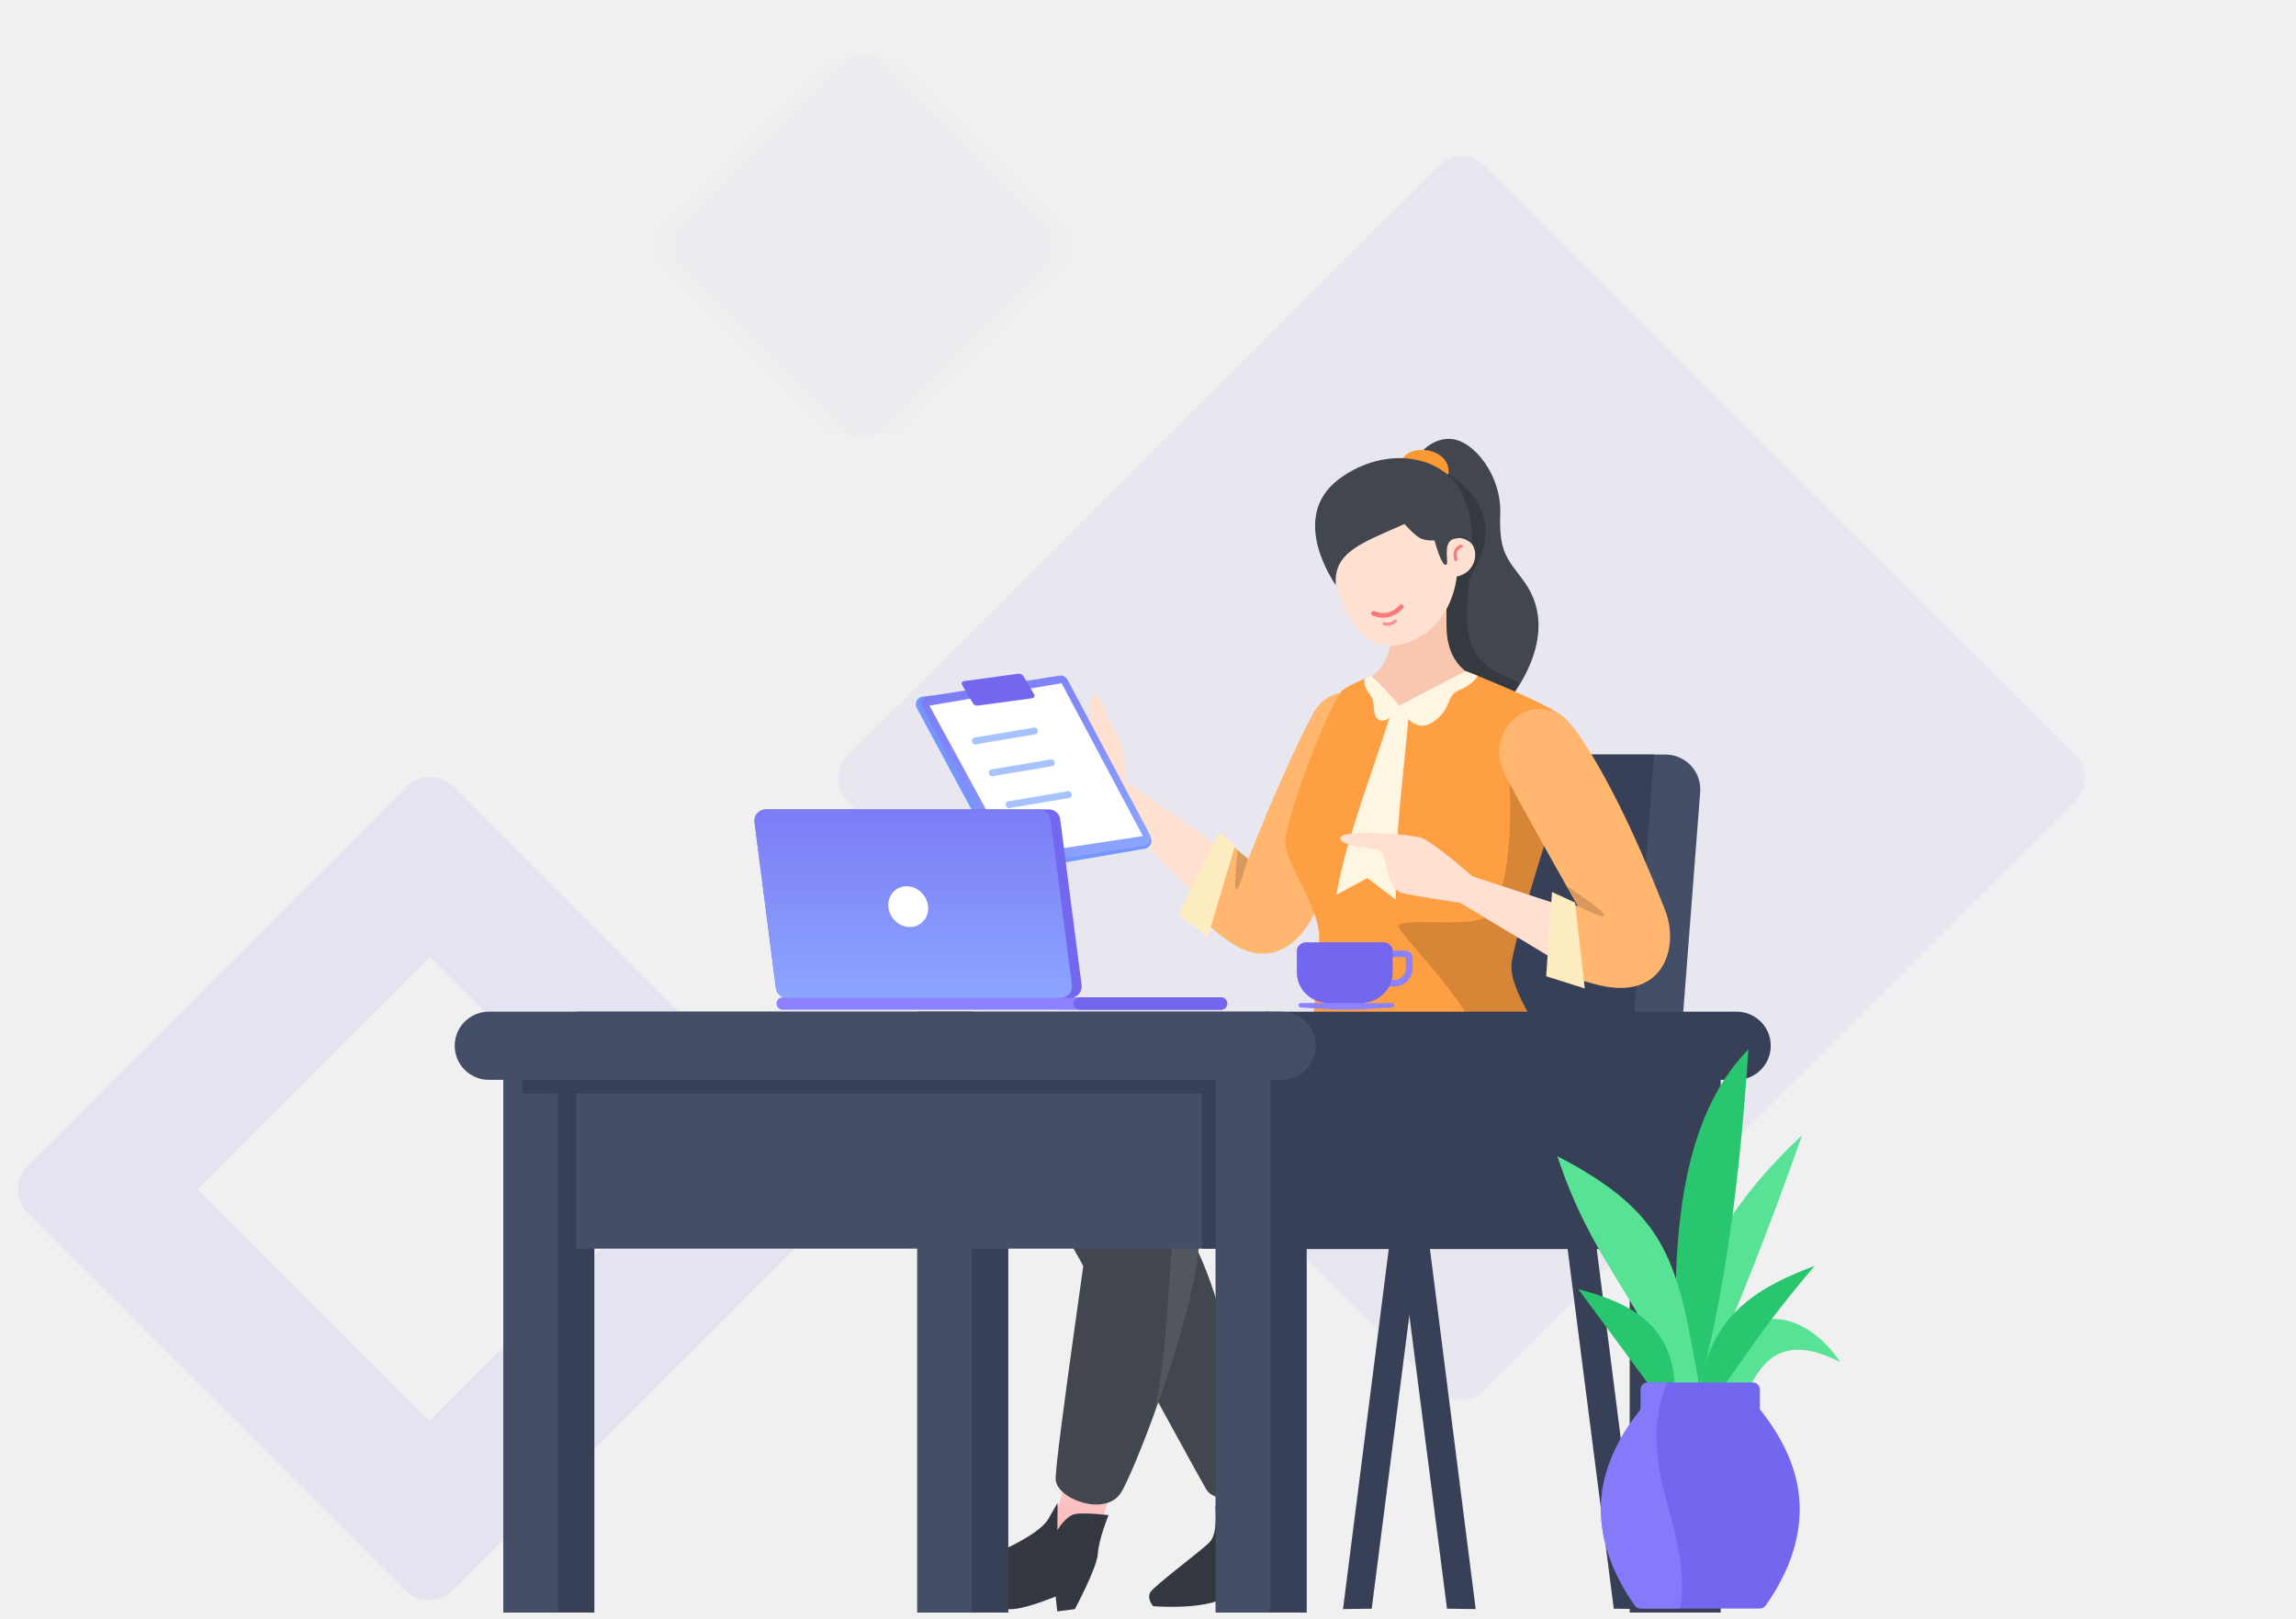
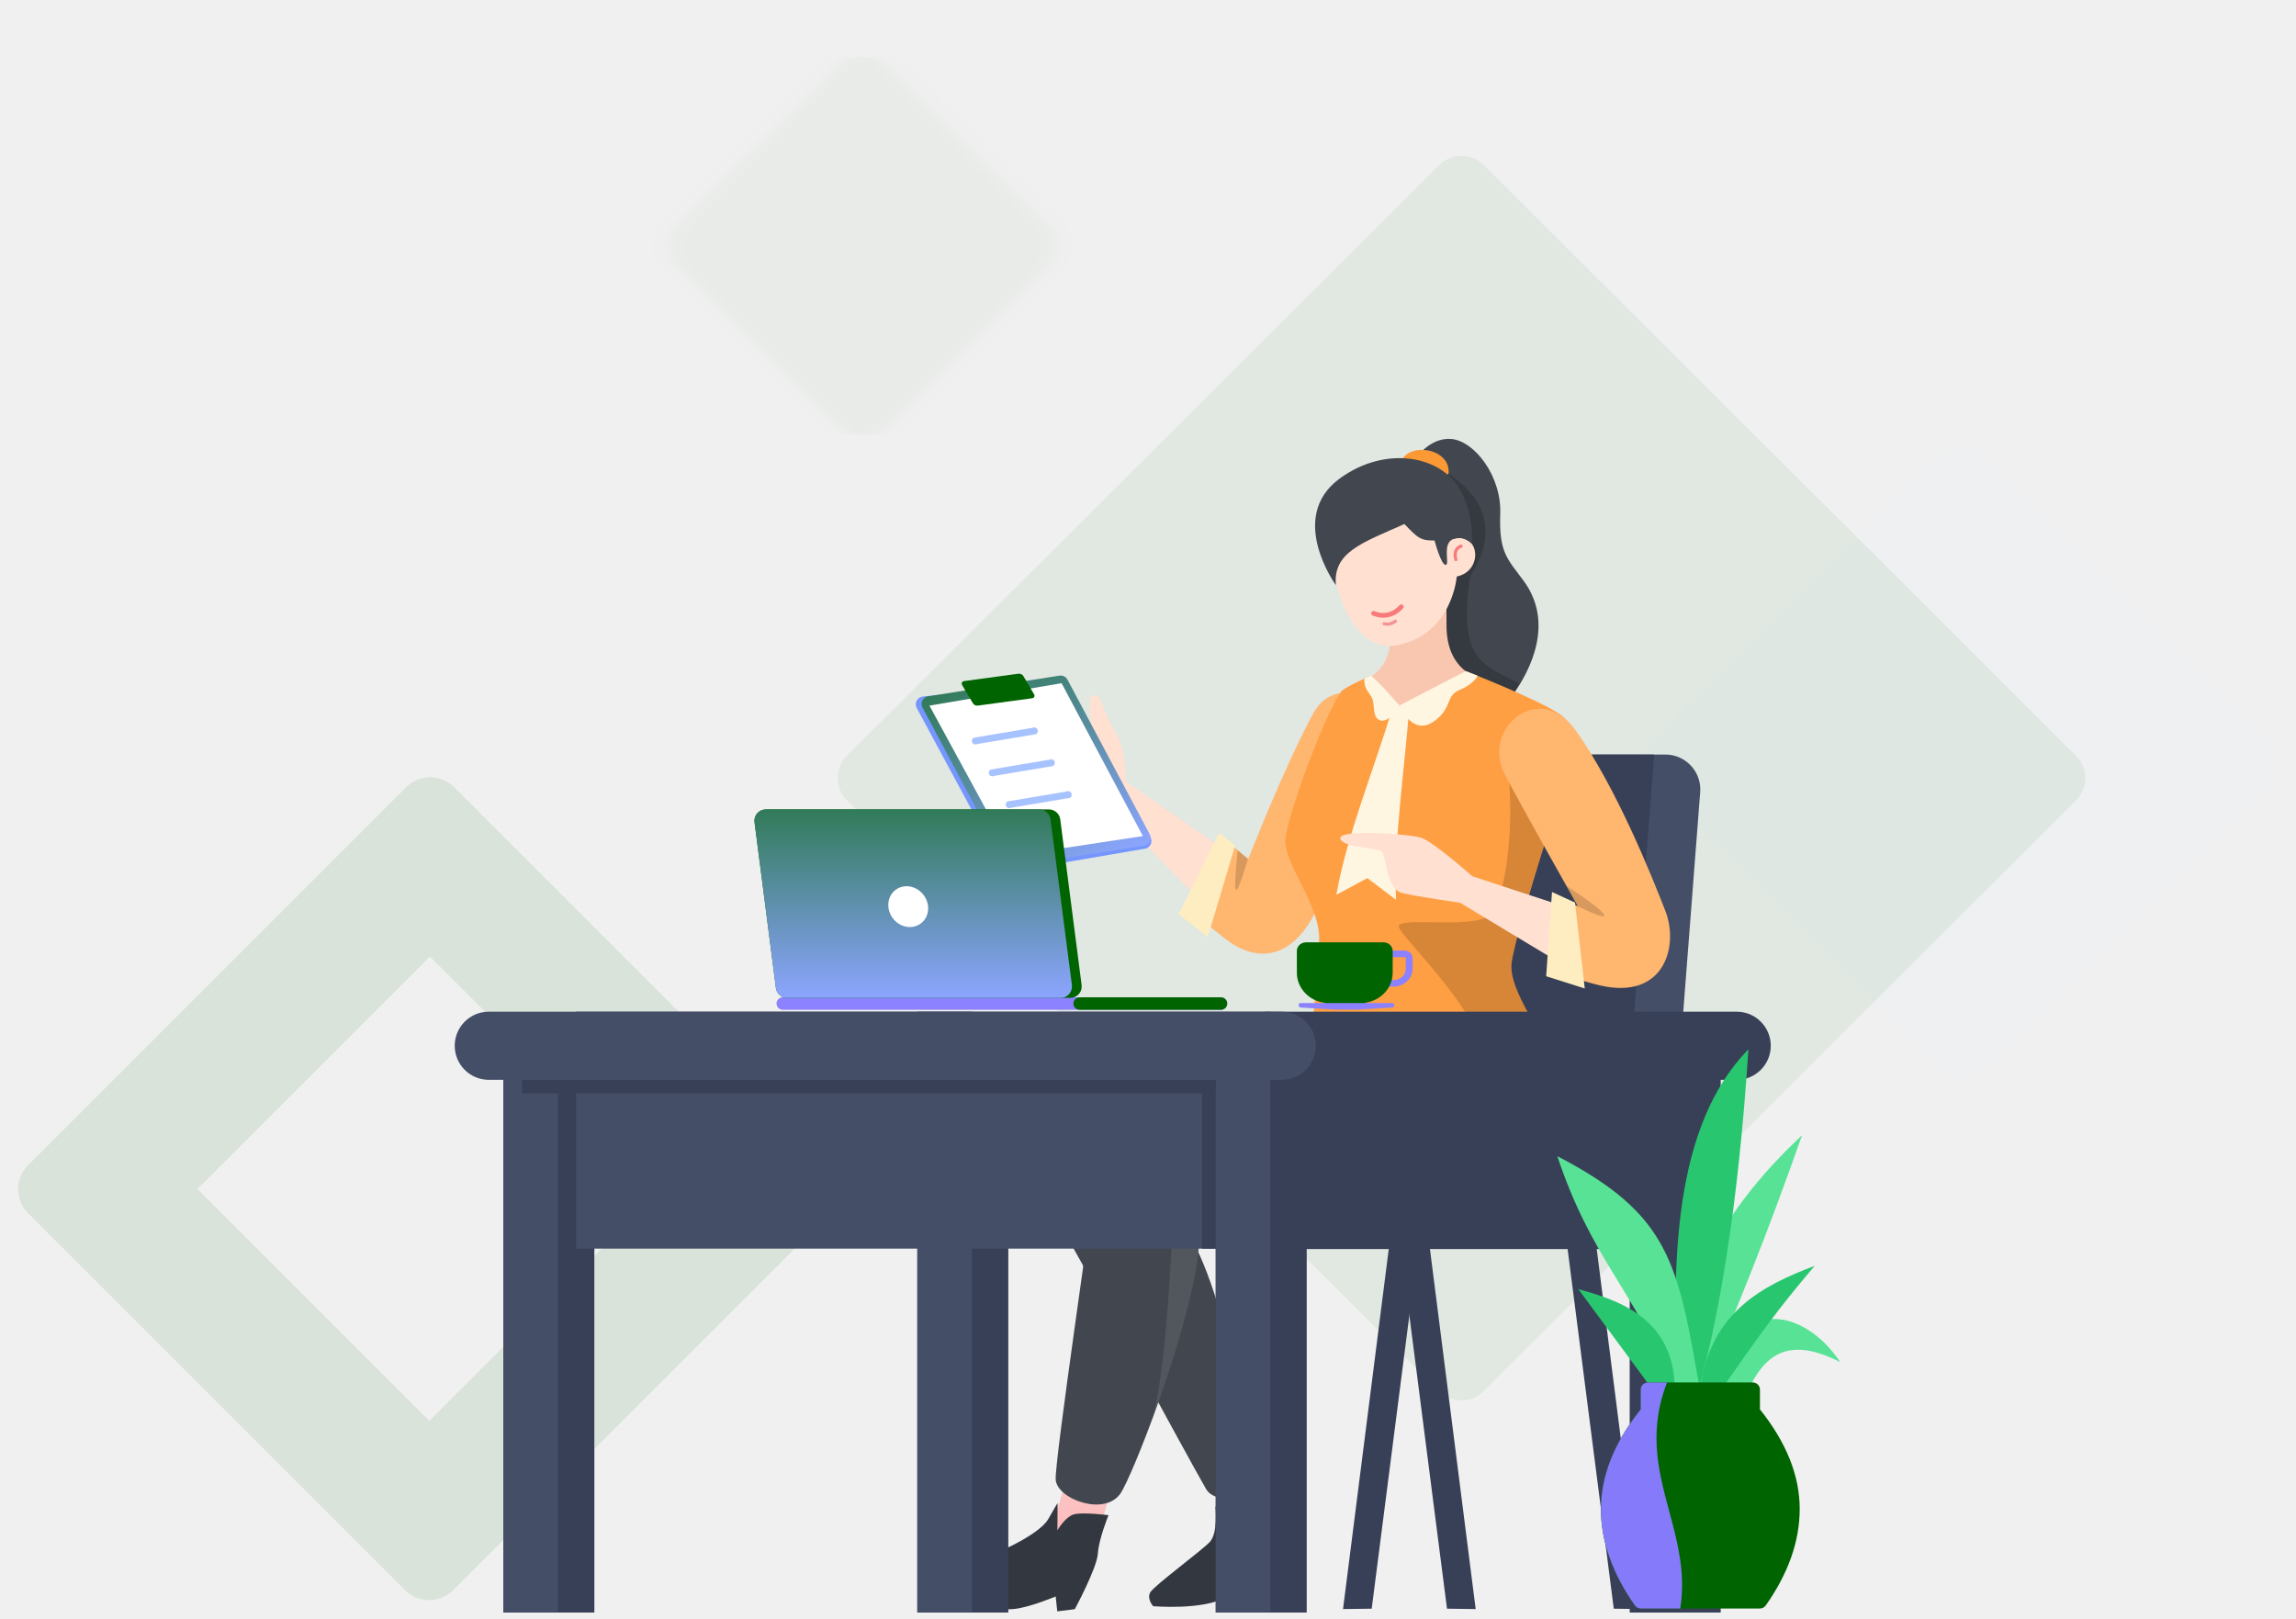
<svg xmlns="http://www.w3.org/2000/svg" xmlns:xlink="http://www.w3.org/1999/xlink" width="729px" height="514px" viewBox="0 0 729 514" version="1.1">
  <defs>
    <filter x="-9.8%" y="-9.8%" width="119.7%" height="119.7%" filterUnits="objectBoundingBox" id="filter-1">
      <feGaussianBlur stdDeviation="3" in="SourceGraphic" />
    </filter>
    <linearGradient x1="43.252%" y1="-28.186%" x2="50%" y2="91.05%" id="linearGradient-2">
      <stop stop-color="#FDC6C6" offset="0%" />
      <stop stop-color="#FAB2B2" offset="100%" />
    </linearGradient>
    <linearGradient x1="42.314%" y1="8.689%" x2="50%" y2="71.69%" id="linearGradient-3">
      <stop stop-color="#FDC6C6" offset="0%" />
      <stop stop-color="#FAB2B2" offset="100%" />
    </linearGradient>
    <linearGradient x1="68.669%" y1="-53.107%" x2="68.669%" y2="100%" id="linearGradient-4">
-       <stop stop-color="#7367F0" offset="0%" />
+       <stop stop-color="#006400" offset="0%" />
      <stop stop-color="#8CA5FF" offset="100%" />
    </linearGradient>
    <linearGradient x1="68.669%" y1="-53.107%" x2="68.669%" y2="100%" id="linearGradient-5">
-       <stop stop-color="#7367F0" offset="0%" />
+       <stop stop-color="#006400" offset="0%" />
      <stop stop-color="#8CA5FF" offset="100%" />
    </linearGradient>
    <path d="M14.916,0.122 L48.19,0.122 C49.457,0.122 50.484,1.142 50.484,2.401 L50.484,8.668 C58.898,19.208 63.105,29.748 63.105,40.288 C63.105,50.503 59.513,60.718 52.328,70.934 C51.898,71.544 51.196,71.907 50.446,71.907 L12.659,71.907 C11.909,71.907 11.207,71.544 10.778,70.934 C3.593,60.718 0,50.503 0,40.288 C0,29.946 4.05,19.605 12.149,9.264 L12.621,8.668 L12.621,2.401 C12.621,1.142 13.648,0.122 14.916,0.122 Z" id="path-6" />
  </defs>
  <g id="📝-Pages-New" stroke="none" stroke-width="1" fill="none" fill-rule="evenodd">
    <g id="Verify-Email" transform="translate(-113, -277)">
      <g id="verify-email-illustration" transform="translate(113, 290)">
        <g id="Shape" transform="translate(0.5, 0)">
          <path d="M558.525,155.012 L686.343,155.169 C691.856,155.176 696.324,159.644 696.331,165.157 L696.488,292.975 C696.494,298.498 692.023,302.981 686.5,302.988 C686.492,302.988 686.484,302.988 686.475,302.988 L558.657,302.831 C553.144,302.824 548.676,298.356 548.669,292.843 L548.512,165.025 C548.506,159.502 552.977,155.019 558.5,155.012 C558.508,155.012 558.516,155.012 558.525,155.012 Z" id="Rectangle" fill="#BFE7FF" opacity="0.04" transform="translate(622.5, 229) rotate(-45) translate(-622.5, -229) " />
-           <path d="M237.807,19.423 L309.025,19.511 C314.539,19.517 319.006,23.985 319.013,29.498 L319.101,100.717 C319.107,106.239 314.636,110.722 309.113,110.729 C309.105,110.729 309.097,110.729 309.088,110.729 L237.87,110.641 C232.357,110.635 227.889,106.167 227.882,100.654 L227.795,29.435 C227.788,23.912 232.26,19.43 237.783,19.423 C237.791,19.423 237.799,19.423 237.807,19.423 Z" id="Rectangle" fill="#7367F0" opacity="0.038" filter="url(#filter-1)" transform="translate(273.4478, 65.07592) rotate(-45) translate(-273.4478, -65.07592) " />
-           <path d="M330.589,91.106 L596.189,91.433 C601.702,91.44 606.17,95.907 606.177,101.42 L606.503,367.021 C606.51,372.544 602.038,377.026 596.515,377.033 C596.507,377.033 596.499,377.033 596.491,377.033 L330.891,376.707 C325.377,376.7 320.91,372.232 320.903,366.719 L320.576,101.119 C320.57,95.596 325.041,91.113 330.564,91.106 C330.572,91.106 330.581,91.106 330.589,91.106 Z" id="Rectangle" fill="#7367F0" opacity="0.066" transform="translate(463.5398, 234.0697) rotate(-45) translate(-463.5398, -234.0697) " />
-           <path d="M220.715,269 C226.72,269 231.588,273.856 231.588,279.846 L231.588,449.044 C231.588,455.034 226.72,459.89 220.715,459.89 L51.102,459.89 C45.097,459.89 40.229,455.034 40.229,449.044 L40.229,279.846 C40.229,273.856 45.097,269 51.102,269 L220.715,269 Z M188.097,312.384 L83.72,312.384 L83.72,416.505 L188.097,416.505 L188.097,312.384 Z" id="Rectangle" fill="#7367F0" fill-rule="nonzero" opacity="0.09" transform="translate(135.9084, 364.445) rotate(-45) translate(-135.9084, -364.445) " />
+           <path d="M237.807,19.423 L309.025,19.511 C314.539,19.517 319.006,23.985 319.013,29.498 L319.101,100.717 C319.107,106.239 314.636,110.722 309.113,110.729 C309.105,110.729 309.097,110.729 309.088,110.729 L237.87,110.641 C232.357,110.635 227.889,106.167 227.882,100.654 L227.795,29.435 C227.788,23.912 232.26,19.43 237.783,19.423 C237.791,19.423 237.799,19.423 237.807,19.423 Z" id="Rectangle" fill="#006400" opacity="0.038" filter="url(#filter-1)" transform="translate(273.4478, 65.07592) rotate(-45) translate(-273.4478, -65.07592) " />
+           <path d="M330.589,91.106 L596.189,91.433 C601.702,91.44 606.17,95.907 606.177,101.42 L606.503,367.021 C606.51,372.544 602.038,377.026 596.515,377.033 C596.507,377.033 596.499,377.033 596.491,377.033 L330.891,376.707 C325.377,376.7 320.91,372.232 320.903,366.719 L320.576,101.119 C320.57,95.596 325.041,91.113 330.564,91.106 C330.572,91.106 330.581,91.106 330.589,91.106 Z" id="Rectangle" fill="#006400" opacity="0.066" transform="translate(463.5398, 234.0697) rotate(-45) translate(-463.5398, -234.0697) " />
+           <path d="M220.715,269 C226.72,269 231.588,273.856 231.588,279.846 L231.588,449.044 C231.588,455.034 226.72,459.89 220.715,459.89 L51.102,459.89 C45.097,459.89 40.229,455.034 40.229,449.044 L40.229,279.846 C40.229,273.856 45.097,269 51.102,269 L220.715,269 Z M188.097,312.384 L83.72,312.384 L83.72,416.505 L188.097,416.505 L188.097,312.384 Z" id="Rectangle" fill="#006400" fill-rule="nonzero" opacity="0.09" transform="translate(135.9084, 364.445) rotate(-45) translate(-135.9084, -364.445) " />
        </g>
        <g id="Illustration" transform="translate(143.5, 122)">
          <g id="Chair4" transform="translate(228.7688, 104.5922)">
            <polygon id="Path" fill="#374057" points="71.522 134.586 54.153 271.344 63.26 271.224 80.628 135.866" />
            <polygon id="Path" fill="#374057" transform="translate(83.03507, 202.9649) scale(-1, 1) translate(-83.03507, -202.9649) " points="87.166 134.586 69.798 271.344 78.904 271.224 96.273 135.866" />
            <polygon id="Path" fill="#374057" transform="translate(135.985, 202.9649) scale(-1, 1) translate(-135.985, -202.9649) " points="140.116 134.586 122.747 271.344 131.854 271.224 149.222 135.866" />
            <path d="M0,144.995 L0,138.596 C1.73433191e-14,132.472 4.964,127.508 11.088,127.508 L76.885,127.508 C82.605,127.508 87.386,123.156 87.924,117.462 L98.061,10.046 C98.599,4.351 103.38,5.88268166e-15 109.1,0 L156.501,0 C162.625,1.69683486e-14 167.589,4.964 167.589,11.088 C167.589,11.372 167.578,11.657 167.556,11.94 L157.232,145.847 C156.787,151.623 151.97,156.083 146.177,156.083 L11.088,156.083 C4.964,156.083 9.63172524e-15,151.119 0,144.995 Z" id="Path" fill="#454E67" />
            <path d="M152.955,-4.54747351e-13 L142.793,131.442 C142.347,137.217 137.53,141.675 131.738,141.675 L0,141.675 L0,138.233 C-1.88432012e-14,132.11 4.964,127.145 11.088,127.145 L76.675,127.145 C82.394,127.145 87.175,122.796 87.714,117.102 L97.847,10.043 C98.386,4.35 103.167,-4.44815005e-13 108.886,-4.54747351e-13 L152.955,-4.54747351e-13 Z" id="Combined-Shape" fill="#374057" />
          </g>
          <g id="Wom3.4" transform="translate(268.2937, 188.5) scale(-1, 1) translate(-268.2937, -188.5) translate(149.7937, 0)">
            <g id="LLeg" transform="translate(53.06011, 197.6413)">
              <path d="M93.573,133.787 C93.573,133.787 86.05,151.826 92.217,156.608 C98.393,161.391 110.405,173.217 110.405,173.217 L71.485,164.776 L81.093,131.681 L93.573,133.787 Z" id="Path" fill="url(#linearGradient-2)" />
              <path d="M91.338,145.666 C91.338,145.666 90.382,154.131 93.142,157.02 C95.902,159.907 110.846,170.903 112.016,172.989 C113.187,175.077 111.093,177.379 111.093,177.379 C111.093,177.379 94.952,178.781 87.693,174.37 C82.452,171.184 74.636,165.464 74.636,165.464 L72.566,171.089 L66.698,170.85 C66.698,170.85 65.921,163.918 67.313,160.595 C68.706,157.27 75.877,140.354 75.877,140.354 C75.877,140.354 78.638,142.833 81.571,144.082 C84.504,145.33 88.178,148.75 88.178,148.75 L91.338,145.666 Z" id="Path" fill="#323740" />
              <path d="M28.463,0.045 C41.548,0.629 114.377,16.716 127.609,19.449 C140.841,22.182 152.027,36.971 141.937,54.096 C130.605,73.319 101.365,127.913 94.266,140.22 C90.752,146.312 73.025,142.896 77.189,132.672 C84.951,113.613 88.556,65.735 108.346,48.277 C108.346,48.277 41.792,59.845 13.043,46.595 C-7.85,36.962 -3.124,-1.365 28.463,0.045 Z" id="Path" fill="#42474F" />
            </g>
            <g id="LArm" transform="translate(90.17256, 84.95714)">
              <path d="M82.631,28.292 C82.631,28.292 82.483,17.659 86.208,12.102 C89.932,6.545 90.08,0.642 92.898,0.835 C95.717,1.028 92.926,14.748 92.926,14.748 C92.926,14.748 96.503,13.384 99.072,11.658 C101.641,9.932 109.432,1.423 111.252,2.931 C114.339,5.5 109.367,19.992 106.659,22.889 C103.942,25.787 89.1,35.318 89.1,35.318 L52.747,72.442 L45.922,53.582 L82.631,28.292 Z" id="Path" fill="#FFE0D1" />
              <path d="M2.218,24.785 C8.305,38.884 19.45,64.786 24.045,72.513 C29.803,82.191 38.883,86.454 49.514,79.274 C51.396,78.003 55.203,74.94 60.935,70.085 L50.53,47.216 C46.031,50.925 43.781,52.779 43.781,52.779 C43.781,52.779 32.358,23.534 23.168,6.593 C15.21,-8.064 -7.047,3.35 2.218,24.785 Z" id="Path" fill="#FFB66F" />
              <path d="M43.899,52.794 C45.945,59.723 47.207,62.987 47.685,62.585 C48.163,62.184 47.98,58.015 47.137,50.078 L43.899,52.794 Z" id="Path" fill-opacity="0.16" fill="#000000" />
              <polygon id="Path-65" fill="#FFEDC2" points="47.944 48.482 56.645 77.584 65.887 70.34 53.024 44.541" />
            </g>
            <g id="Head" transform="translate(35.1804, 0)">
              <g id="Group-21" transform="translate(33.16312, 49.21262) rotate(12) translate(-33.16312, -49.21262) translate(9.663122, 4.712621)">
                <path d="M28.359,4.77 C28.359,4.77 22.321,-1.653 15.347,0.408 C8.374,2.469 2.067,15.102 5.062,26.977 C8.042,38.853 5.803,41.297 2.188,49.301 C-7.523,70.832 18.237,88.145 18.237,88.145 L46.31,82.186 L36.282,29.745 L28.359,4.77 Z" id="Path" fill="#42474F" />
                <path d="M18.141,11.452 C1.787,28.575 15.971,41.399 18.643,44.549 C27.826,69.656 20.521,72.598 10.301,80.817 L15.796,87.088 L31.549,80.511 L31.043,10.075 L18.141,11.452 Z" id="Path-50" fill-opacity="0.199" fill="#000000" />
              </g>
              <path d="M25.565,80.199 C25.565,80.199 35.533,78.198 35.829,64.233 C36.125,50.268 34.483,45.501 34.483,45.501 L53.281,45.162 C53.281,45.162 53.486,60.726 53.489,66.355 C53.497,80.043 64.046,81.631 64.046,81.631 C64.046,81.631 61.853,92.458 44.82,93.415 C31.521,94.163 25.565,80.199 25.565,80.199 Z" id="Path" fill="#F9C7B0" />
              <g id="Group-20" transform="translate(51.64186, 39.99331) rotate(12) translate(-51.64186, -39.99331) translate(26.64186, 9.99331)">
                <path d="M3.768,9.285 C1.424,1.549 14.02,-3.131 17.721,2.443 C17.721,2.443 19.535,7.725 15.753,10.741 C10.635,14.809 3.768,9.285 3.768,9.285 Z" id="Path" fill="#FB9934" />
                <path d="M6.346,29.948 C-2.04,29.624 -0.672,41.884 8.039,41.867 C8.039,41.867 13.099,59.283 30.664,59.283 C44.93,59.283 45.858,38.985 45.988,34.935 C46.127,30.618 46.145,16.434 46.145,16.434 L6.019,16.415 L6.346,29.948 Z" id="Path" fill="#FFE0D1" />
                <path d="M10.746,37.508 C12.173,37.119 12.56,29.202 12.56,29.202 C16.832,28.355 17.584,27.392 20.813,22.102 C35.151,25.154 44.886,26.086 46.145,36.572 C46.145,36.572 56.913,12.36 38.046,3.755 C21.451,-3.804 3.941,3.298 0.886,16.498 C-1.278,25.816 1.203,32.66 1.203,32.66 C1.203,32.66 3.376,29.202 6.945,30.066 C10.513,30.929 9.318,37.898 10.746,37.508 Z" id="Path" fill="#42474F" />
                <path d="M27.588,46.185 C27.588,46.185 30.474,50.843 36.107,49.189" id="Path" stroke="#F77B7B" stroke-width="1.5" stroke-linecap="round" transform="translate(31.84753, 47.86466) rotate(-18) translate(-31.84753, -47.86466) " />
                <path d="M30.033,51.744 C31.355,52.299 32.609,52.298 33.706,51.662" id="Path" stroke="#F49494" stroke-linecap="round" transform="translate(31.8695, 51.90594) rotate(2) translate(-31.8695, -51.90594) " />
                <path d="M6.733,36.748 C7.259,34.852 7.025,33.195 5.139,32.437" id="Path-8" stroke="#F77B7B" stroke-linecap="round" transform="translate(6.058119, 34.59279) rotate(-13) translate(-6.058119, -34.59279) " />
              </g>
            </g>
            <g id="Group-19" transform="translate(30.63051, 78.10247)">
              <path d="M64.666,1.663 C64.895,1.651 72.933,5.174 73.859,6.532 C79.889,15.379 90.961,46.516 91.531,53.271 C92.173,61.063 80.941,73.475 80.804,84.754 C80.681,96.035 85.608,130.001 83.697,133.174 C81.801,136.347 69.339,151.419 66.739,151.48 C64.125,151.542 62.173,143.629 58.213,143.801 C54.268,143.973 46.042,154.464 42.494,154.39 C38.962,154.312 2.357,131.123 5.155,124.516 C7.968,117.909 21.026,101.49 19.696,92.487 C18.381,83.487 7.876,50.259 4.084,38.951 C0.308,27.642 -2.735,18.633 4.314,13.767 C11.363,8.901 34.299,0 34.299,0 L54.834,11.487 C54.834,11.487 63.473,1.72 64.666,1.663 Z" id="Path" fill="#FF9F43" />
              <path d="M57.364,11.168 C63.523,31.649 71.976,51.83 75.361,71.035 L65.514,65.73 L56.432,72.612 C57.073,52.645 53.721,31.68 52.18,11.168 L57.364,11.168 Z" id="Path" fill="#FFF6E1" />
              <path d="M21.39,26.894 L21.156,28.55 C18.397,49.118 21.662,74.076 27.321,77.884 C33.097,81.771 55.58,77.956 55.58,81.034 C55.58,84.113 24.51,112.323 29.611,125.809 C32.415,133.224 31.476,139.818 26.794,145.592 L25.434,144.678 C14.822,137.48 3.556,128.291 5.155,124.516 C7.968,117.909 21.026,101.49 19.696,92.487 C18.434,83.847 8.702,52.879 4.571,40.41 L3.255,36.457 C1.725,31.821 0.452,27.623 0.144,24 L1.094,23.384 C16.269,13.657 23.034,14.827 21.39,26.894 L21.39,26.894 Z" id="Path" fill-opacity="0.16" fill="#000000" />
              <path d="M30.508,1.45 L34.299,0 L55.284,10.893 C55.284,10.893 51.338,20.934 44.351,15.934 C38.361,11.658 40.888,7.895 36.193,5.954 C31.514,4.013 30.508,1.45 30.508,1.45 Z" id="Path" fill="#FFF6E1" />
              <path d="M55.284,10.893 C56.806,14.271 59.899,16.246 61.497,15.632 C64.136,14.618 63.003,10.579 64.043,8.539 C64.788,7.091 65.27,6.872 65.922,5.513 C66.527,4.267 66.552,2.77 66.397,2.357 L64.332,1.419 C62.441,3.203 61.055,4.567 60.175,5.513 C59.079,6.692 57.448,8.485 55.284,10.893 Z" id="Path" fill="#FFF6E1" />
            </g>
            <g id="RArm" transform="translate(0, 90.08435)">
              <path d="M62.811,53.159 C62.811,53.159 75.166,42.238 78.948,40.971 C82.73,39.703 104.882,38.181 104.743,41.045 C104.583,44.113 92.686,43.936 91.453,45.446 C90.22,46.954 89.94,57.271 85.28,58.429 C80.629,59.587 66.686,61.584 66.686,61.584 L33.335,81.672 L31.91,63.318 L62.811,53.159 Z" id="Path" fill="#FFE0D1" />
              <path d="M29.941,6.92 C16.924,25.267 5.81,53.214 1.545,64.11 C-2.721,75.006 1.582,91.441 20.34,88.214 C22.452,87.851 25.876,86.941 30.613,85.485 L35.096,60.249 C31.241,61.866 29.314,62.674 29.314,62.674 C29.314,62.674 47.957,29.67 52.51,20.823 C60.114,6.047 41.407,-9.246 29.941,6.92 Z" id="Path" fill="#FFB66F" />
              <path d="M29.314,62.674 C23,65.754 20.241,66.616 21.035,65.261 C21.829,63.907 25.779,60.905 32.886,56.256 L29.314,62.674 Z" id="Path" fill-opacity="0.16" fill="#000000" />
              <polygon id="Path-64" fill="#FFEDC2" points="30.217 61.508 27.12 88.795 39.366 84.908 37.518 58.166" />
            </g>
            <g id="RLeg" transform="translate(30.1152, 191.9126)">
              <path d="M161.968,140.125 C161.968,140.125 161.741,157.986 176.477,164.663 C191.204,171.34 201.696,170.938 200.361,176.1 C199.025,181.262 160.693,181.054 157.114,177.016 C154.062,173.582 147.428,141.603 145.601,144.048 L161.968,140.125 Z" id="Path" fill="url(#linearGradient-3)" />
              <path d="M148.223,154.204 C148.223,154.204 151.32,161.789 151.593,166.385 C151.867,170.983 158.916,184.054 158.916,184.054 L164.486,184.752 L164.995,180.013 C164.995,180.013 173.056,183.444 178.113,183.992 C183.17,184.541 200.515,182.482 203.964,179.618 C207.414,176.756 205.671,172.726 195.715,170.27 C185.76,167.813 170.292,160.637 167.348,155.442 C164.405,150.246 164.387,150.38 164.387,150.38 L164.446,159.038 C164.446,159.038 161.898,154.481 158.891,153.873 C155.884,153.265 148.223,154.204 148.223,154.204 Z" id="Path" fill="#323740" />
              <path d="M11.841,0.253 C-4.665,25.092 -3.051,43.059 16.684,54.154 C41.965,68.366 119.937,51.719 119.937,51.719 C119.937,51.719 118.554,62.839 119.937,72.758 C123.549,98.662 140.729,141.819 144.363,147.242 C149.39,154.741 164.701,149.086 164.99,142.841 C165.278,136.597 153.447,56.848 151.648,41.64 C149.858,26.432 144.207,24.223 127.703,20.065 C123.912,19.11 79.073,7.982 74.966,8.306 C51.436,10.164 30.395,7.48 11.841,0.253 Z" id="Path" fill="#42474F" />
              <path d="M29.827,50.013 C55.424,52.877 123.19,46.973 125.912,49.656 C128.51,52.217 128.076,96.783 133.906,122.575 C128.164,106.947 121.948,87.179 119.937,72.758 C118.554,62.839 119.937,51.719 119.937,51.719 L117.29,52.246 C103.474,54.927 39.426,66.433 16.684,54.154 C3.345,46.951 -1.816,35.799 1.201,20.699 C4.839,38.513 14.382,48.284 29.827,50.013 Z" id="Path" fill-opacity="0.192" fill="#FFFFFF" opacity="0.44" />
              <ellipse id="Oval" fill-opacity="0.192" fill="#FFFFFF" transform="translate(162.5638, 43.6816) rotate(13) translate(-162.5638, -43.6816) " cx="162.564" cy="43.682" rx="4.302" ry="7.878" />
              <ellipse id="Oval" fill-opacity="0.192" fill="#FFFFFF" transform="translate(142.487, 38.66896) rotate(-16) translate(-142.487, -38.66896) " cx="142.487" cy="38.669" rx="5.736" ry="8.594" />
            </g>
          </g>
          <g id="Example-Task1" transform="translate(184.9933, 110.364) rotate(-28) translate(-184.9933, -110.364) translate(160.9933, 70.86401)">
            <g id="Group-3" transform="translate(-0, -0)">
              <path d="M3.995,1.475 L43.852,17.511 C44.763,17.877 45.37,18.75 45.396,19.731 L46.856,74.844 C46.892,76.205 45.818,77.337 44.458,77.373 C44.174,77.38 43.89,77.339 43.621,77.25 L2.636,63.721 C1.631,63.389 0.95,62.453 0.944,61.396 L0.611,3.775 C0.603,2.414 1.7,1.305 3.061,1.297 C3.381,1.295 3.698,1.356 3.995,1.475 Z" id="Rectangle" fill="#7596FF" fill-rule="nonzero" />
              <path d="M5.56,2.216 L45.431,15.989 C46.424,16.332 47.091,17.267 47.091,18.318 L47.091,73.951 C47.091,75.311 45.988,76.415 44.627,76.415 C44.353,76.415 44.081,76.369 43.822,76.279 L3.951,62.507 C2.958,62.164 2.291,61.229 2.291,60.178 L2.291,4.545 C2.291,3.184 3.394,2.081 4.755,2.081 C5.029,2.081 5.301,2.127 5.56,2.216 Z" id="Rectangle" fill="url(#linearGradient-4)" />
              <polygon id="Rectangle" fill="#FFFFFF" fill-rule="nonzero" points="4.521 5.018 44.912 18.427 44.912 73.408 5.071 59.393" />
-               <path d="M17.831,3.276 L34.216,9.332 C34.821,9.555 35.232,10.119 35.26,10.763 L35.552,17.495 C35.571,17.936 35.229,18.31 34.787,18.329 C34.681,18.333 34.575,18.317 34.475,18.28 L18.09,12.224 C17.485,12.001 17.074,11.437 17.046,10.793 L16.754,4.061 C16.735,3.62 17.077,3.246 17.519,3.227 C17.625,3.222 17.731,3.239 17.831,3.276 Z" id="Rectangle" fill="#7367F0" fill-rule="nonzero" />
+               <path d="M17.831,3.276 L34.216,9.332 C34.821,9.555 35.232,10.119 35.26,10.763 L35.552,17.495 C35.571,17.936 35.229,18.31 34.787,18.329 C34.681,18.333 34.575,18.317 34.475,18.28 L18.09,12.224 C17.485,12.001 17.074,11.437 17.046,10.793 L16.754,4.061 C16.735,3.62 17.077,3.246 17.519,3.227 C17.625,3.222 17.731,3.239 17.831,3.276 Z" id="Rectangle" fill="#006400" fill-rule="nonzero" />
              <path d="M30.126,26.615 C30.759,26.615 31.271,27.128 31.271,27.76 C31.271,28.348 30.829,28.832 30.259,28.898 L30.126,28.906 L12.167,22.906 C11.534,22.906 11.022,22.393 11.022,21.761 C11.022,21.173 11.464,20.689 12.034,20.623 L12.167,20.615 L30.126,26.615 Z" id="Path" fill="#A7C3FF" />
              <path d="M30.126,38.069 C30.759,38.069 31.271,38.582 31.271,39.215 C31.271,39.802 30.829,40.286 30.259,40.352 L30.126,40.36 L12.167,34.361 C11.534,34.361 11.022,33.848 11.022,33.215 C11.022,32.628 11.464,32.144 12.034,32.077 L12.167,32.07 L30.126,38.069 Z" id="Path" fill="#A7C3FF" />
              <path d="M30.126,49.524 C30.759,49.524 31.271,50.037 31.271,50.669 C31.271,51.257 30.829,51.741 30.259,51.807 L30.126,51.815 L12.167,45.815 C11.534,45.815 11.022,45.302 11.022,44.67 C11.022,44.082 11.464,43.598 12.034,43.532 L12.167,43.524 L30.126,49.524 Z" id="Path" fill="#A7C3FF" />
            </g>
          </g>
          <g id="Group-26" transform="translate(0, 186.2476)">
            <g id="Group-25" transform="translate(16.32273, 0)">
              <polygon id="Rectangle" fill="#374057" points="131.436 7.212 160.326 7.212 160.326 190.791 131.436 190.791" />
              <polygon id="Rectangle" fill="#454E67" points="131.436 -3.38912548e-13 148.77 -3.38912548e-13 148.77 190.791 131.436 190.791" />
              <polygon id="Rectangle" fill="#374057" points="1.98457179e-15 7.212 143.003 7.212 143.003 62.273 28.89 62.273 28.89 190.791 1.98457179e-15 190.791" />
              <polygon id="Rectangle" fill="#454E67" points="1.92443325e-15 7.212 17.334 7.212 17.334 190.791 1.92443325e-15 190.791" />
            </g>
            <g id="Group-25">
              <polygon id="Rectangle" fill="#374057" points="373.942 7.212 402.831 7.212 402.831 190.791 373.942 190.791" />
              <polygon id="Rectangle" fill="#374057" points="242.506 7.212 385.509 7.212 385.509 75.37 271.395 75.37 271.395 190.791 242.506 190.791" />
              <polygon id="Rectangle" fill="#454E67" points="39.423 -5.34581367e-13 259.672 -7.68684406e-13 259.672 75.236 39.423 75.236" />
              <polygon id="Rectangle" fill="#374057" points="238.172 7.212 255.506 7.212 255.506 75.236 238.172 75.236" />
              <polygon id="Rectangle" fill="#454E67" points="242.506 7.212 259.839 7.212 259.839 190.791 242.506 190.791" />
              <path d="M259.171,0 L407.914,0 C413.889,6.78810087e-16 418.732,4.844 418.732,10.818 C418.732,16.793 413.889,21.637 407.914,21.637 L259.171,21.637 C253.196,21.637 248.352,16.793 248.352,10.818 C248.352,4.844 253.196,1.09754675e-15 259.171,0 Z" id="Rectangle" fill="#374057" />
              <polygon id="Rectangle" fill="#374057" points="22.257 4.327 242.506 4.327 242.506 25.964 22.257 25.964" />
              <path d="M11.697,-3.38204986e-14 L263.466,-3.38204986e-14 C269.441,-5.62343274e-14 274.284,4.844 274.284,10.818 C274.284,16.793 269.441,21.637 263.466,21.637 L11.697,21.637 C5.722,21.637 0.879,16.793 0.879,10.818 C0.879,4.844 5.722,-3.27229518e-14 11.697,-3.38204986e-14 Z" id="Rectangle" fill="#454E67" />
            </g>
          </g>
          <g id="Cup" transform="translate(286.525, 175.2282) scale(-1, 1) translate(-286.525, -175.2282) translate(268.025, 164.2282)">
            <path d="M9.786,2.625 L2.535,2.625 C1.135,2.625 0,3.704 0,5.034 L0,8.333 C0,11.485 2.69,14.04 6.008,14.04 L9.786,14.04 C10.386,14.04 10.872,13.578 10.872,13.008 C10.872,12.438 10.386,11.976 9.786,11.976 L6.008,11.976 C3.89,11.976 2.173,10.345 2.173,8.333 L2.173,5.034 C2.173,4.844 2.335,4.69 2.535,4.69 L9.786,4.69 C10.386,4.69 10.872,4.228 10.872,3.658 C10.872,3.088 10.386,2.625 9.786,2.625 Z" id="Path" fill="#8C81FF" />
-             <path d="M33.862,0 C35.462,0 36.76,1.232 36.76,2.752 L36.76,9.633 C36.76,14.588 32.822,18.669 27.758,19.207 L27.757,20.643 L15.073,20.643 L15.073,19.175 C10.136,18.526 6.335,14.501 6.335,9.633 L6.335,2.752 C6.335,1.232 7.632,0 9.232,0 L33.862,0 Z" id="Path" fill="#7367F0" />
+             <path d="M33.862,0 C35.462,0 36.76,1.232 36.76,2.752 L36.76,9.633 C36.76,14.588 32.822,18.669 27.758,19.207 L27.757,20.643 L15.073,20.643 L15.073,19.175 C10.136,18.526 6.335,14.501 6.335,9.633 L6.335,2.752 C6.335,1.232 7.632,0 9.232,0 L33.862,0 Z" id="Path" fill="#006400" />
            <path d="M6.483,19.267 L35.532,19.267 C35.912,19.267 36.22,19.575 36.22,19.955 C36.22,20.342 35.919,20.662 35.533,20.687 L24.854,21.361 L24.854,21.361 L17.247,21.361 L6.482,20.686 C6.096,20.662 5.795,20.342 5.795,19.955 C5.795,19.575 6.103,19.267 6.483,19.267 Z" id="Rectangle" fill="#8C81FF" />
          </g>
          <g id="FacingBack-Laptop3" transform="translate(95.55, 122.0243)">
            <path d="M9.474,59.662 L148.626,59.662 C149.717,59.662 150.602,60.546 150.602,61.638 C150.602,62.729 149.717,63.613 148.626,63.613 L9.474,63.613 C8.383,63.613 7.499,62.729 7.499,61.638 C7.499,60.546 8.383,59.662 9.474,59.662 Z" id="Rectangle" fill="#8C81FF" />
-             <path d="M103.742,59.662 L148.626,59.662 C149.717,59.662 150.602,60.546 150.602,61.638 C150.602,62.729 149.717,63.613 148.626,63.613 L103.742,63.613 C102.651,63.613 101.766,62.729 101.766,61.638 C101.766,60.546 102.651,59.662 103.742,59.662 Z" id="Rectangle" fill="#7367F0" />
-             <path d="M4.094,0 L94.016,0 C95.826,-6.31990243e-15 97.355,1.344 97.586,3.14 L104.371,55.772 C104.625,57.744 103.232,59.548 101.26,59.803 C101.108,59.822 100.954,59.832 100.8,59.832 L10.879,59.832 C9.068,59.832 7.54,58.488 7.308,56.692 L0.523,4.06 C0.269,2.088 1.662,0.284 3.634,0.03 C3.786,0.01 3.94,1.80462652e-15 4.094,0 Z" id="Rectangle" fill="#7367F0" />
+             <path d="M103.742,59.662 L148.626,59.662 C149.717,59.662 150.602,60.546 150.602,61.638 C150.602,62.729 149.717,63.613 148.626,63.613 L103.742,63.613 C102.651,63.613 101.766,62.729 101.766,61.638 C101.766,60.546 102.651,59.662 103.742,59.662 Z" id="Rectangle" fill="#006400" />
+             <path d="M4.094,0 L94.016,0 C95.826,-6.31990243e-15 97.355,1.344 97.586,3.14 L104.371,55.772 C104.625,57.744 103.232,59.548 101.26,59.803 C101.108,59.822 100.954,59.832 100.8,59.832 L10.879,59.832 C9.068,59.832 7.54,58.488 7.308,56.692 L0.523,4.06 C0.269,2.088 1.662,0.284 3.634,0.03 C3.786,0.01 3.94,1.80462652e-15 4.094,0 Z" id="Rectangle" fill="#006400" />
            <path d="M4.094,0 L90.93,0 C92.741,-5.87581322e-15 94.269,1.344 94.501,3.14 L101.286,55.772 C101.54,57.744 100.147,59.548 98.175,59.803 C98.023,59.822 97.869,59.832 97.715,59.832 L10.879,59.832 C9.068,59.832 7.54,58.488 7.308,56.692 L0.523,4.06 C0.269,2.088 1.662,0.284 3.634,0.03 C3.786,0.01 3.94,4.02507257e-15 4.094,0 Z" id="Rectangle" fill="url(#linearGradient-5)" />
            <ellipse id="Oval" fill="#FFFFFF" transform="translate(49.31982, 30.86813) rotate(-37) translate(-49.31982, -30.86813) " cx="49.32" cy="30.868" rx="6.125" ry="6.672" />
          </g>
          <g id="Group-79" transform="translate(350.9625, 198.1748)">
            <g id="Group-86">
              <path d="M44.98,110.267 C56.922,83.297 67.771,55.599 77.703,27.289 C54.826,48.815 37.036,75.04 39.569,110.267 L44.98,110.267 Z" id="Path-113" fill="#57E295" />
              <path d="M38.615,113.083 C35.789,67.097 36.986,24.388 60.676,0 C57.408,50.491 51.296,86.06 43.554,113.083 L38.615,113.083 Z" id="Rectangle" fill="#28C76F" />
              <path d="M37.528,108.295 C24.293,76.159 10.993,66.947 4.60623539e-14,33.96 C35.979,52.585 38.234,67.964 45.296,108.295 L37.528,108.295 Z" id="Path-112" fill="#57E295" />
              <path d="M30.405,108.295 L6.662,76.159 C18.129,79.422 37.295,84.706 37.295,108.295 L30.405,108.295 Z" id="Path-114" fill="#28C76F" />
              <path d="M52.612,108.295 L60.532,108.295 C65.566,97.802 72.659,90.579 89.819,99.335 C78.571,82.231 55.492,77.054 52.612,108.295 Z" id="Path-116" fill="#57E295" />
              <path d="M45.326,108.295 L51.913,108.295 C64.001,91.036 69.199,83.516 81.709,68.778 C65.229,75.021 48.312,83.516 45.326,108.295 Z" id="Path-117" fill="#28C76F" />
            </g>
            <g id="Group-85" transform="translate(13.85192, 105.6817)">
              <mask id="mask-7" fill="white">
                <use xlink:href="#path-6" />
              </mask>
-               <use id="Rectangle" fill="#7367F0" xlink:href="#path-6" />
+               <use id="Rectangle" fill="#006400" xlink:href="#path-6" />
              <path d="M-8.032,-1.852 L21.8,-1.852 C7.518,31.164 35.69,50.716 21.8,83.607 L-8.032,83.607 L-8.032,-1.852 Z" id="Rectangle" fill="#857AF9" mask="url(#mask-7)" />
            </g>
          </g>
        </g>
      </g>
    </g>
  </g>
</svg>
